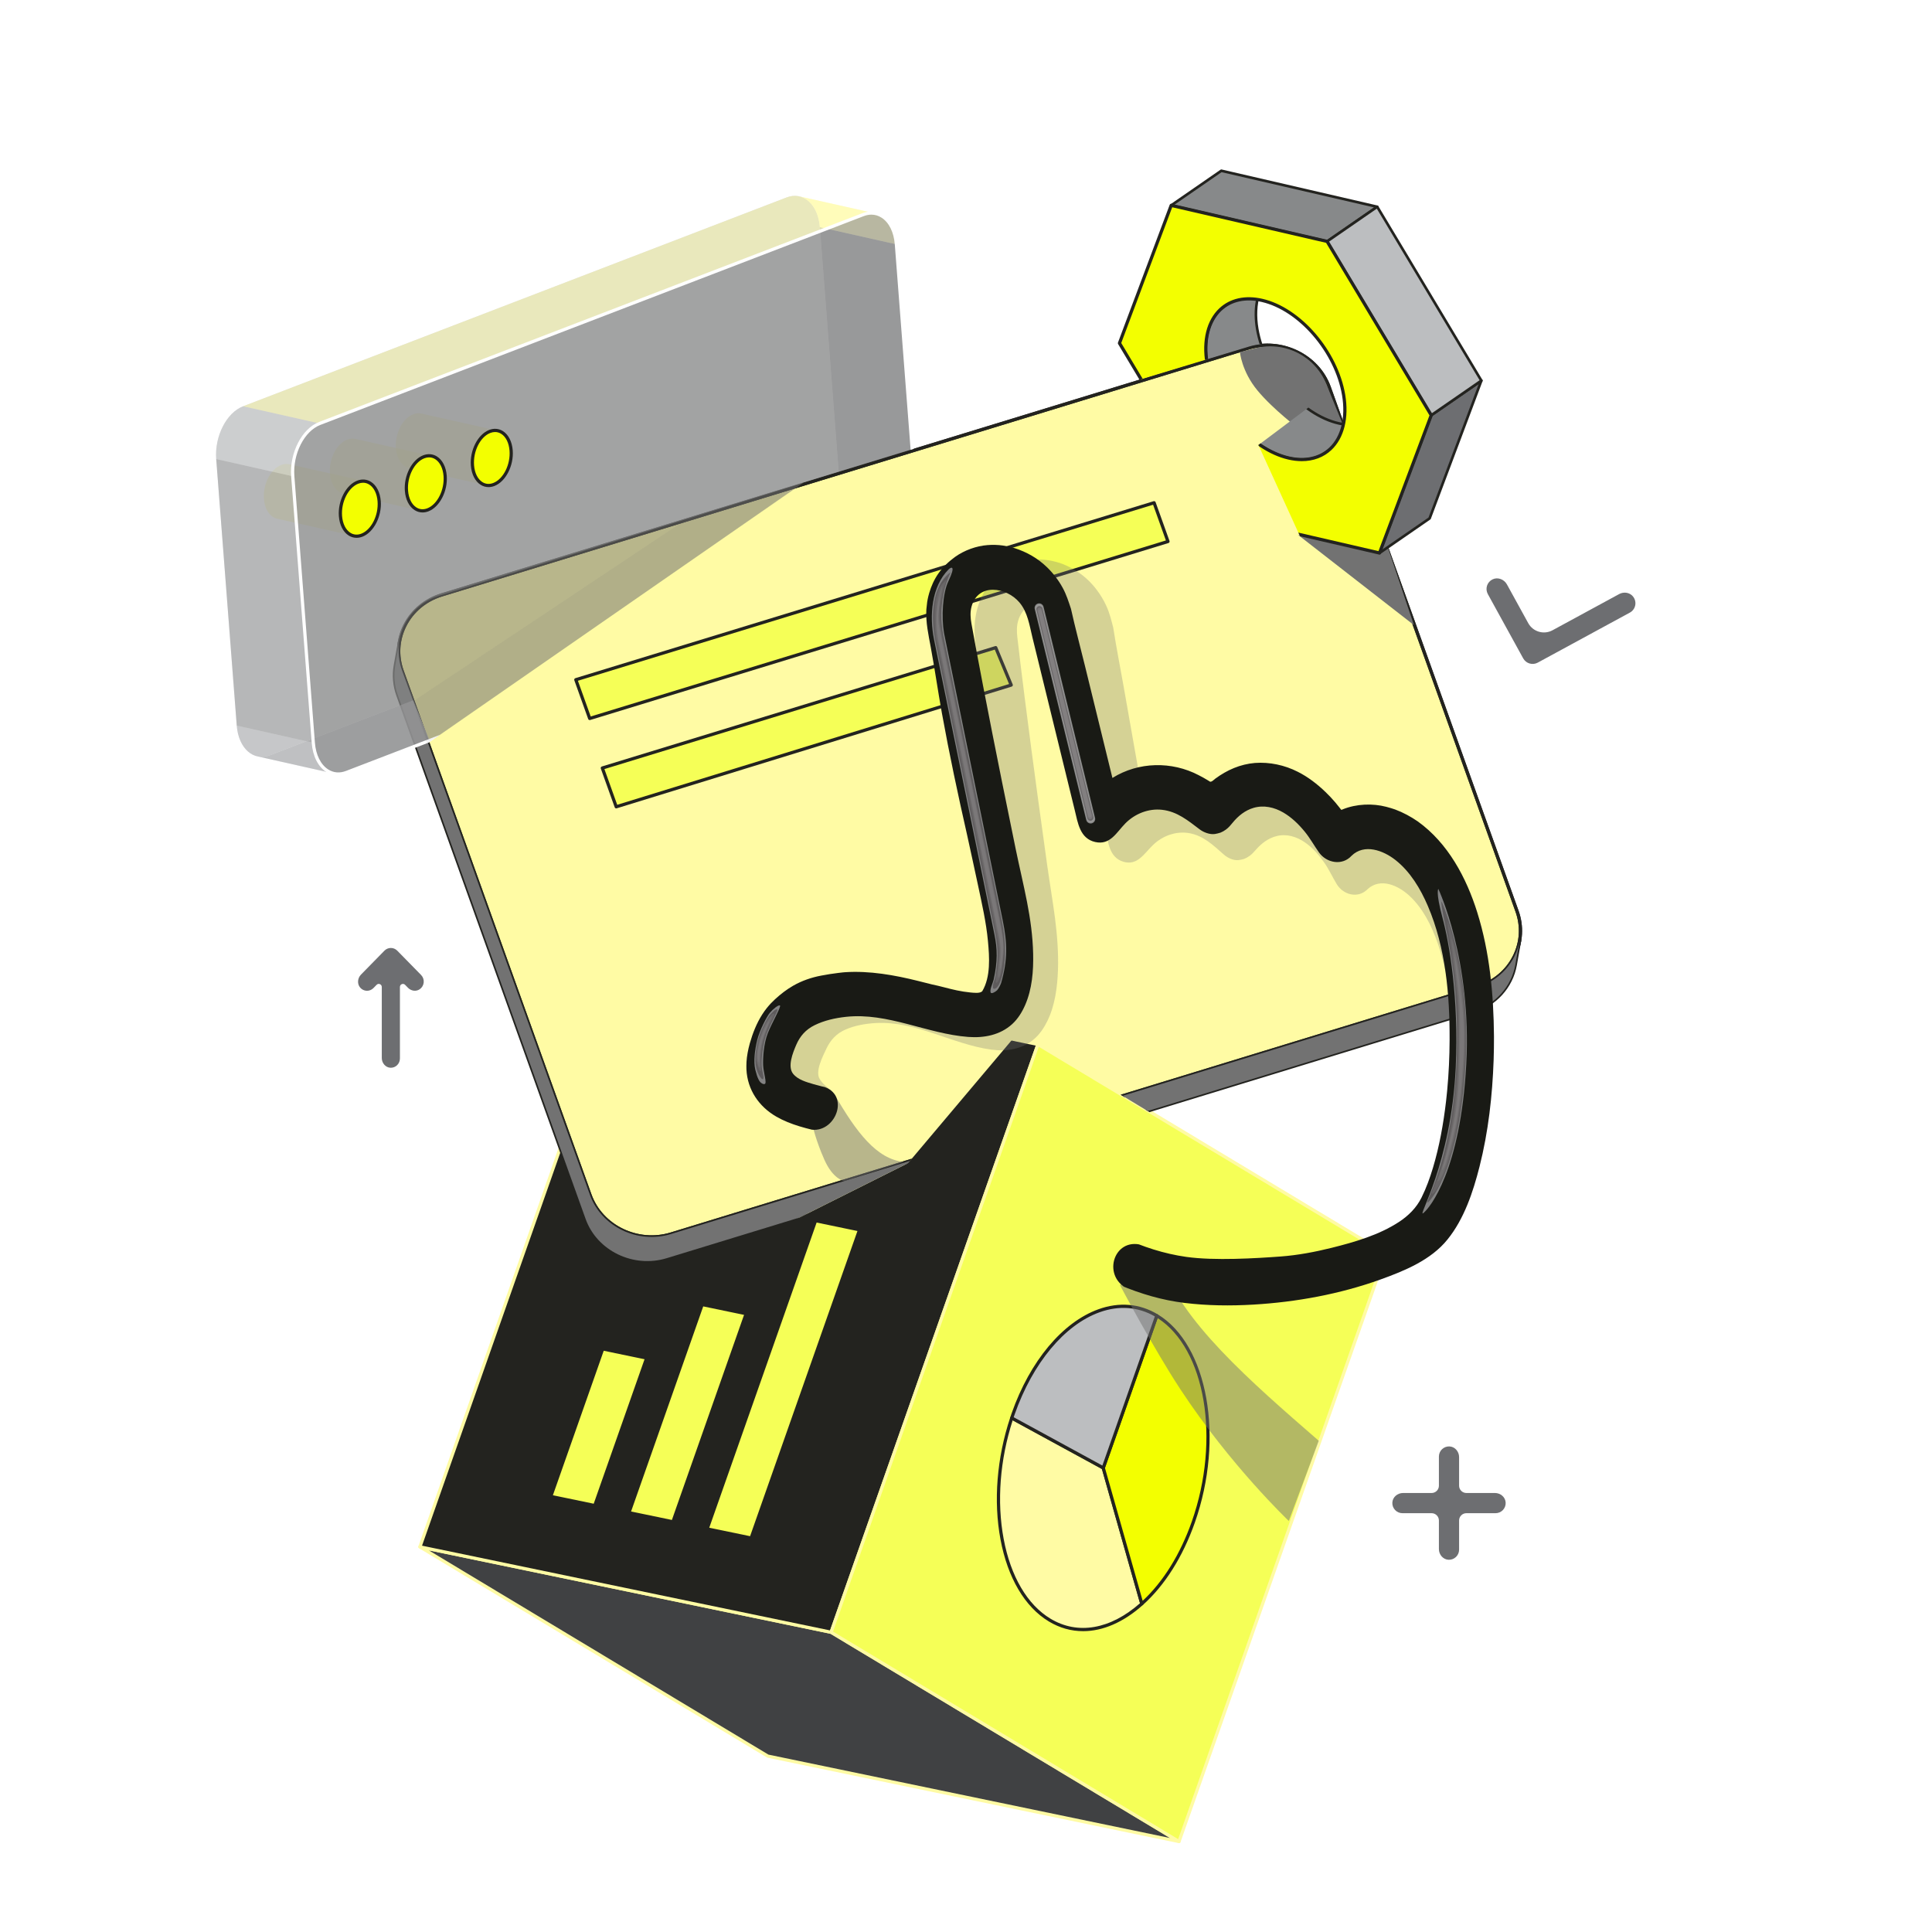
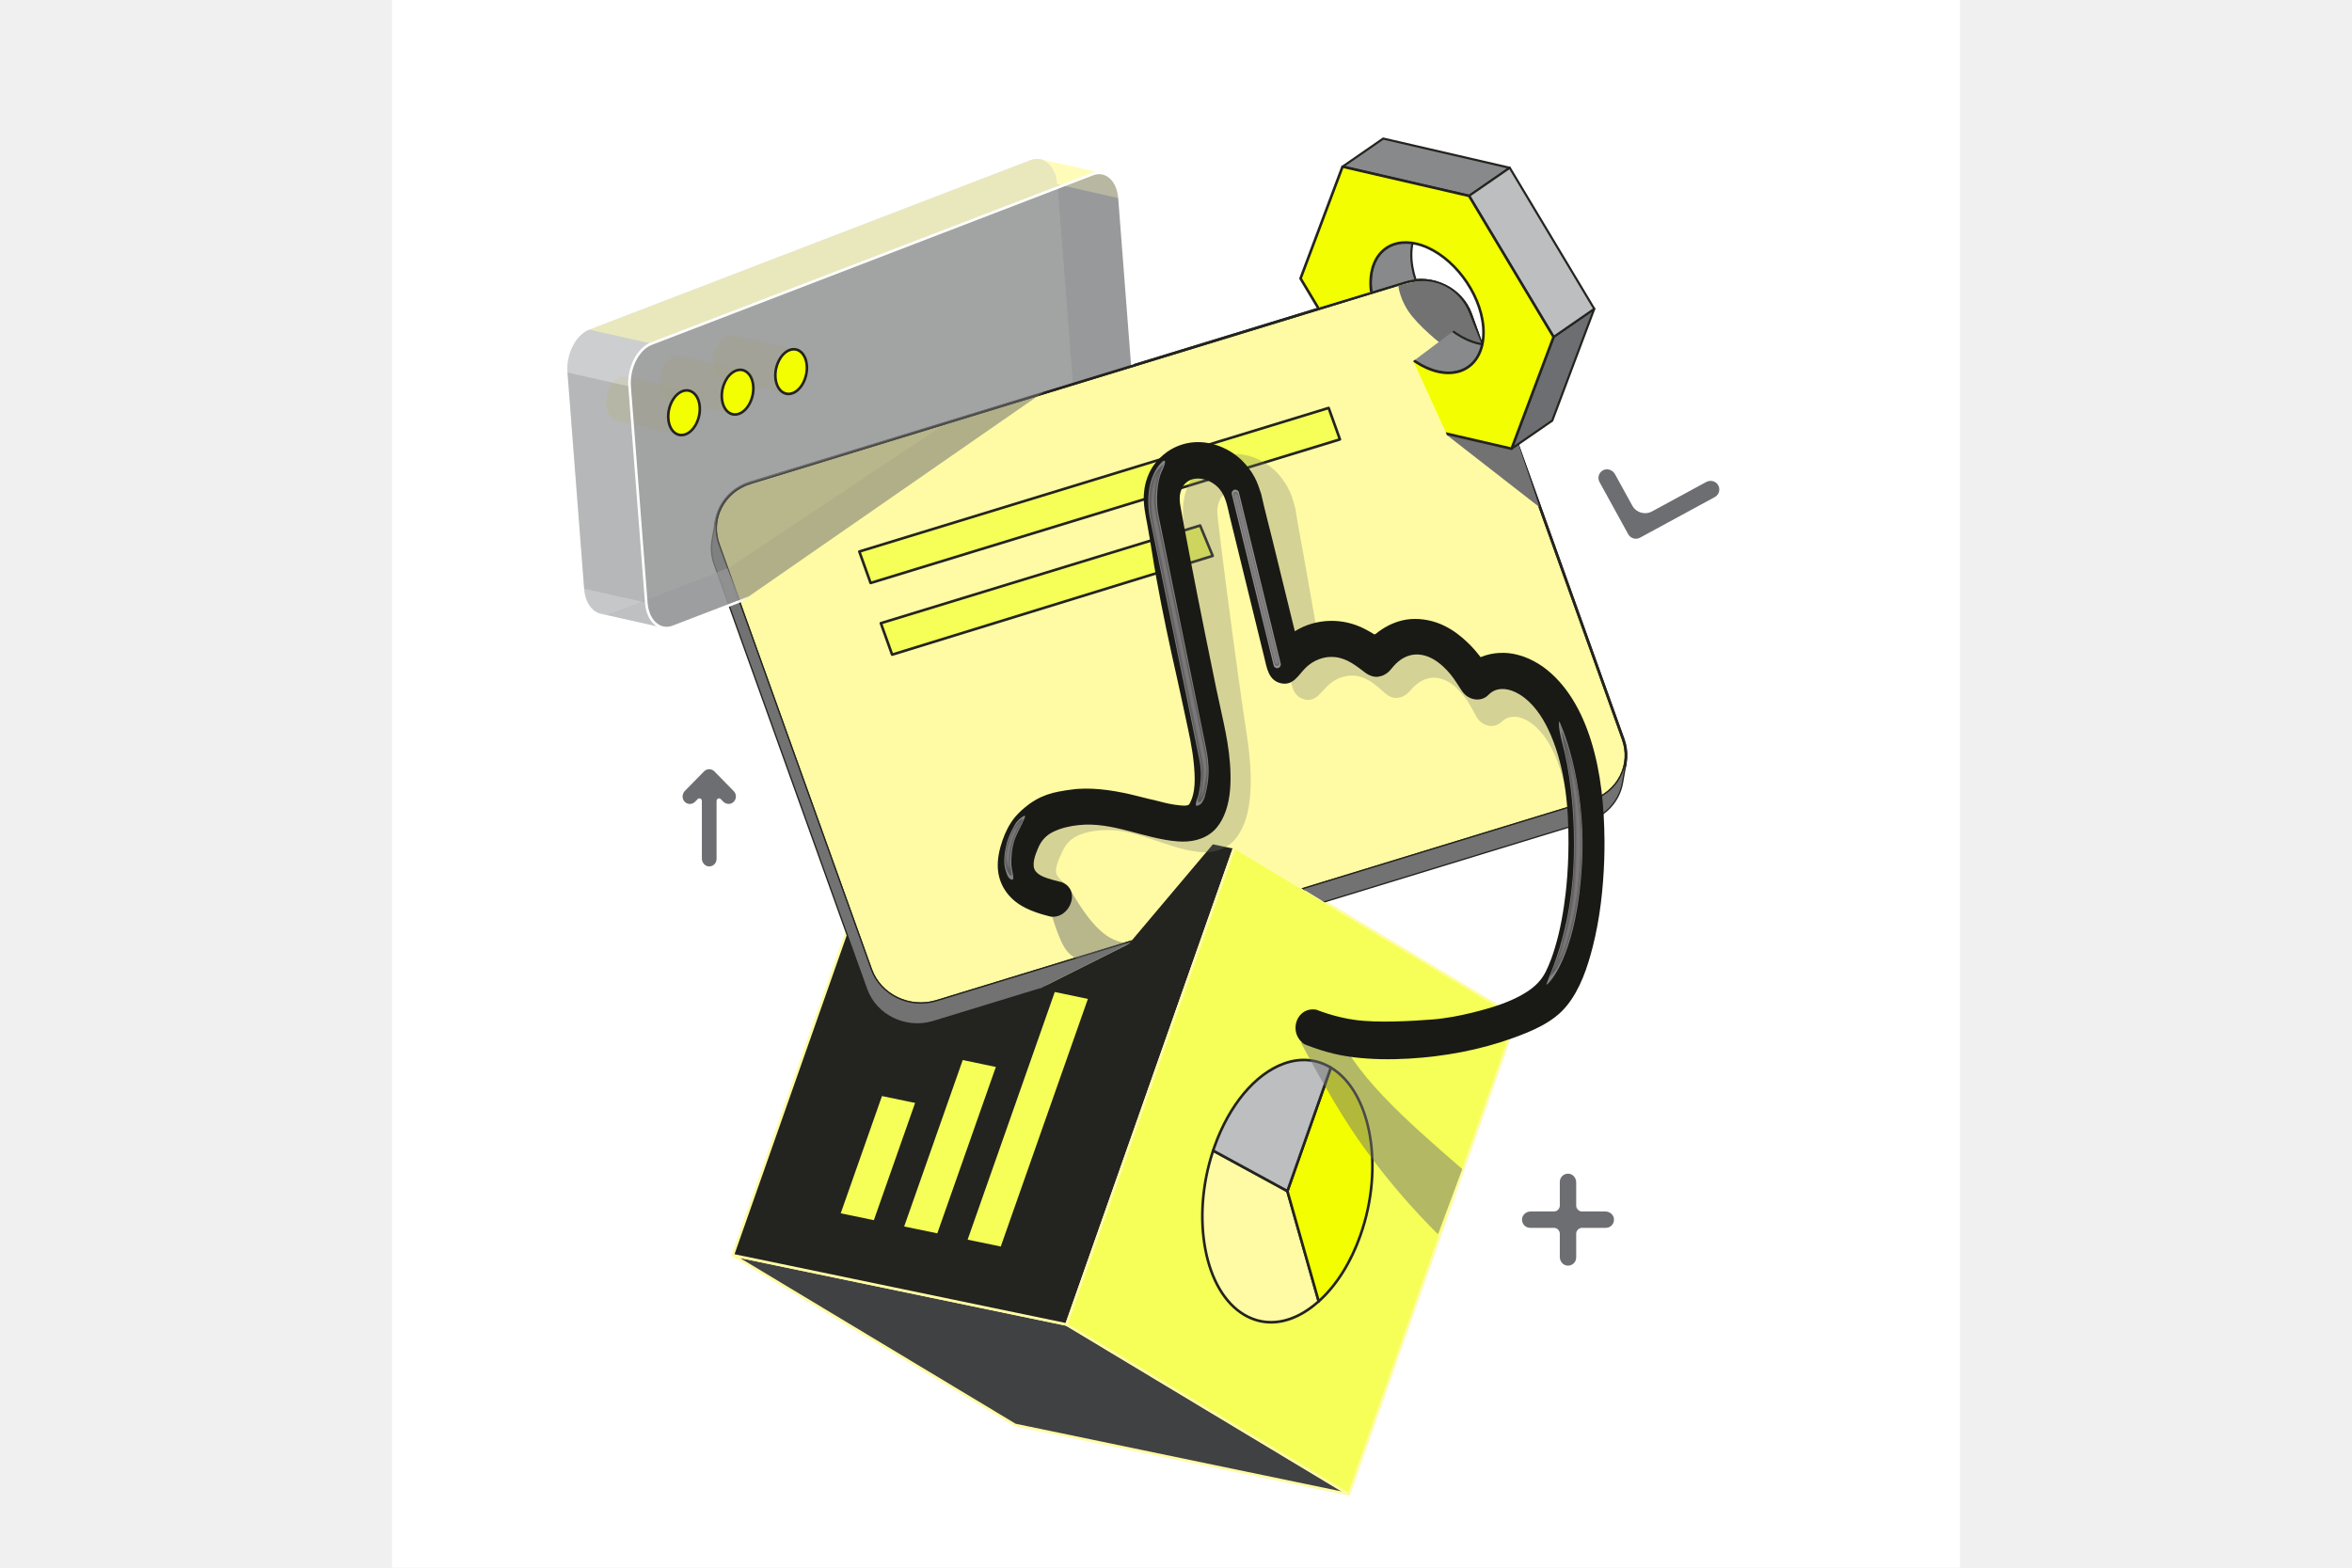
- <svg xmlns="http://www.w3.org/2000/svg" viewBox="0 0 1500 1500" width="1500" height="1500">
+ <svg xmlns="http://www.w3.org/2000/svg" viewBox="0 0 1500 1500" width="1200" height="800">
  <path fill="#FFF" d="M0 0h1500v1500H0z" />
  <g transform="translate(1149.0 446.0) rotate(15.43301 57.5 36.5) scale(1.012074 1.00673)">
    <svg width="113.628" height="72.512" viewBox="0 0 113.628 72.512">
      <path d="M47.367 72.511a8.203 8.203 0 0 1-5.779-2.502L2.319 29.479a8.226 8.226 0 0 1 .509-11.932c3.357-2.929 8.532-2.384 11.632.816l23.679 24.439c5.27 5.439 13.952 5.577 19.391.307L99.45 2.495c2.859-2.769 7.352-3.378 10.611-1.094 4.385 3.072 4.71 9.164 1.063 12.694L53.221 70.192a8.204 8.204 0 0 1-5.855 2.318z" fill="#6d6e71" />
    </svg>
  </g>
  <g transform="translate(160.0 126.0) rotate(0.0 525.5 652.5) scale(0.998945 0.9999295)">
    <svg width="1052.11" height="1305.092" viewBox="0 0 1052.11 1305.092">
      <clipPath id="a">
        <path d="M439.168 830.366 545.591 777.1l81.033-96.002 20.306 4.117 108.137 65.533 297.043-94.84-180.462-543.12-763.491 232.518L299.03 878.015z" fill="#727272" />
      </clipPath>
      <clipPath id="b">
        <path d="m553.859 221.333-89.515 27.319-291.591 202.162-92.238 37.348-63.904-24.805L0 185.813 457.498 10.012l80.287 23.532z" fill="#727272" />
      </clipPath>
      <clipPath id="c">
        <path d="m852.299 294.924-34.395-75.381 56.97-42.699c-8.752-26.919-37.424-41.896-64.517-33.7l-90.939 27.508-26.496-33.571 41.645-111.053L790.094 0l140.552 27.763 76.349 133.611-32.969 119.729-45.115 39.91z" fill="#727272" />
      </clipPath>
      <clipPath id="d">
        <path d="M476.681 716.937c24.915 4.386 13.686 36.319-5.79 34.214L395 740.893l30.7-114.484 154.433-29.499-37.77-227.38 10.006-76.281 109.318-22.558 60.732 170.05 111.991 13.394 129.202 45.603 49.092 88.505-16.123 253.33-109.211 58.294-130.247 18.055-38.568-42.145c-23.418-9.007-13.639-41.689 9.007-34.998l93.694-21.396-278.608-98.291-65.969-4.157z" fill="#727272" />
      </clipPath>
      <path d="m756.184 1303.842-319.587-66.306-270.403-162.474 319.587 66.306z" fill="#404143" />
      <path d="M756.185 1305.092c-.085 0-.17-.008-.255-.026l-319.587-66.306a1.24 1.24 0 0 1-.39-.153l-270.402-162.475a1.252 1.252 0 0 1-.521-1.527 1.258 1.258 0 0 1 1.418-.769l319.586 66.306c.138.029.27.08.39.153l270.403 162.475a1.25 1.25 0 0 1-.642 2.321zm-319.126-68.736 312.173 64.767-263.913-158.575-312.172-64.768 263.912 158.575z" fill="#FFFBA4" />
      <path d="m485.781 1141.368-319.587-66.306 160.748-456.453 319.586 66.306z" fill="#23231F" />
      <path d="M485.782 1142.618c-.084 0-.17-.008-.255-.026l-319.586-66.306a1.25 1.25 0 0 1-.925-1.639l160.747-456.453c.208-.59.819-.935 1.433-.809l319.586 66.306a1.247 1.247 0 0 1 .925 1.639L486.96 1141.783a1.25 1.25 0 0 1-1.178.835zm-317.933-68.489 317.115 65.793 159.909-454.073-317.115-65.793z" fill="#FFFBA4" />
      <path d="m342.441 928.439-34.201-7.096-40.346 114.566 34.201 7.096z" fill="#F5FF57" />
      <path d="M302.096 1044.255c-.084 0-.17-.008-.255-.026l-34.201-7.096a1.25 1.25 0 0 1-.925-1.639l40.346-114.566a1.25 1.25 0 0 1 1.433-.809l34.202 7.096a1.25 1.25 0 0 1 .925 1.639l-40.347 114.566a1.25 1.25 0 0 1-1.178.835zm-32.548-9.279 31.73 6.583 39.509-112.187-31.731-6.584-39.508 112.187z" fill="#23231F" />
      <path d="m419.775 893.993-34.202-7.096-56.916 161.619 34.201 7.096z" fill="#F5FF57" />
      <path d="M362.859 1056.862c-.084 0-.17-.008-.255-.026l-34.201-7.096a1.25 1.25 0 0 1-.925-1.639l56.917-161.619a1.25 1.25 0 0 1 1.433-.809l34.201 7.096a1.25 1.25 0 0 1 .925 1.639l-56.917 161.619a1.25 1.25 0 0 1-1.178.835zm-32.548-9.279 31.73 6.583 56.079-159.24-31.73-6.583z" fill="#23231F" />
      <path d="m507.909 828.878-34.201-7.095-84.288 239.34 34.202 7.096z" fill="#F5FF57" />
      <path d="M423.622 1069.469c-.084 0-.17-.008-.255-.026l-34.201-7.096a1.25 1.25 0 0 1-.925-1.639l84.288-239.34a1.25 1.25 0 0 1 1.433-.809l34.201 7.096a1.25 1.25 0 0 1 .925 1.639l-84.288 239.34a1.25 1.25 0 0 1-1.178.835zm-32.548-9.279 31.73 6.583 83.45-236.961-31.73-6.583z" fill="#23231F" />
      <path d="m916.931 847.389-160.747 456.453-270.403-162.474 160.747-456.453z" fill="#F5FF57" />
      <path d="M756.184 1305.092c-.225 0-.447-.061-.644-.179l-270.403-162.475a1.25 1.25 0 0 1-.535-1.486l160.747-456.453a1.248 1.248 0 0 1 1.822-.656l270.402 162.475c.509.306.732.927.535 1.486l-160.746 456.453a1.248 1.248 0 0 1-1.179.835zm-268.886-164.271 268.216 161.16 159.898-454.045-268.215-161.16z" fill="#FFFBA4" />
      <path d="m697.303 1013.729-71.119-38.737c-21.414 64.346-8.51 134.094 29.495 156.93 22.559 13.555 48.944 7.575 71.599-12.692l-29.976-105.501" fill="#FFFBA4" />
      <path d="M681.644 1140.517c-9.237 0-18.224-2.486-26.607-7.524-18.666-11.215-32.024-33.852-37.615-63.74-5.551-29.677-2.859-63.293 7.577-94.655a1.25 1.25 0 0 1 1.785-.704l71.118 38.737c.295.161.513.433.604.756l29.977 105.501a1.25 1.25 0 0 1-.369 1.273c-15.059 13.471-31.105 20.355-46.469 20.355zm-54.74-163.71c-9.918 30.56-12.416 63.166-7.025 91.986 5.458 29.176 18.4 51.215 36.445 62.057 21.146 12.706 46.456 8.312 69.539-12.034l-29.618-104.241-69.341-37.769z" fill="#23231F" />
      <path d="m738.918 895.562-41.614 118.167 29.976 105.501c16.168-14.468 30.445-36.232 40.027-63.439 22.983-65.262 10.273-136.999-28.388-160.229" fill="#F3FF00" />
      <path d="M727.28 1120.48a1.247 1.247 0 0 1-1.202-.908l-29.977-105.501a1.247 1.247 0 0 1 .023-.757l41.614-118.167a1.248 1.248 0 0 1 1.822-.656c39.082 23.482 52.058 96.027 28.924 161.715-9.36 26.582-23.321 48.698-40.371 63.956-.232.208-.53.318-.834.318zm-28.666-106.711 29.316 103.176c16.065-14.922 29.25-36.162 38.197-61.57 22.497-63.882 10.546-134.198-26.547-157.932l-40.967 116.325z" fill="#23231F" />
      <path d="M738.918 895.562c-38.661-23.23-88.633 10.843-111.616 76.105-.39 1.107-.741 2.208-1.117 3.324l71.119 38.737 41.614-118.167" fill="#bcbec0" />
      <path d="M697.303 1014.979c-.206 0-.412-.051-.598-.152l-71.118-38.737a1.25 1.25 0 0 1-.587-1.496l.372-1.121c.245-.741.489-1.479.75-2.22 14.246-40.453 39.468-70.622 67.467-80.702 16.124-5.806 32.021-4.442 45.972 3.94.509.306.732.927.535 1.486l-41.614 118.167a1.248 1.248 0 0 1-1.178.835zM627.7 974.395l68.911 37.535 40.785-115.811c-13.075-7.521-27.905-8.634-42.961-3.215-27.3 9.829-51.956 39.429-65.956 79.18-.255.726-.494 1.448-.733 2.175l-.046.137z" fill="#23231F" />
      <g clip-path="url(#a)">
        <path d="m1020.875 604.465-3.338 18.745c-2.924 16.42-15.039 30.662-32.896 36.122l3.338-18.745c17.857-5.46 29.972-19.702 32.896-36.122z" fill="#FFFBA4" />
        <path d="M984.64 660.581a1.249 1.249 0 0 1-1.23-1.469l3.339-18.745c.082-.462.416-.839.865-.976 16.808-5.139 29.079-18.601 32.028-35.133l.002-.012a1.25 1.25 0 0 1 2.461.439l-3.338 18.745c-3.11 17.467-16.047 31.682-33.762 37.098-.12.037-.243.055-.365.055zm4.437-19.029-2.839 15.938c15.8-5.56 27.239-18.613 30.068-34.5l.718-4.031c-5.84 10.505-15.722 18.658-27.947 22.593z" fill="#23231F" />
        <path d="M152.398 395.019c-2.768-7.716-3.329-15.599-2.005-23.037l-3.338 18.745c-1.324 7.438-.764 15.321 2.005 23.037l145.923 406.692 3.338-18.745z" fill="#FFFBA4" />
        <path d="M294.982 821.706a1.25 1.25 0 0 1-1.176-.828L147.883 414.186c-2.744-7.649-3.456-15.837-2.059-23.679l3.338-18.745a1.242 1.242 0 0 1 1.449-1.011 1.25 1.25 0 0 1 1.012 1.45l-.003.018c-1.315 7.409-.64 15.148 1.954 22.378l145.923 406.692c.073.206.092.427.054.642l-3.338 18.745a1.249 1.249 0 0 1-1.231 1.03zM149.021 386.818l-.735 4.128c-1.32 7.413-.646 15.157 1.951 22.396l144.338 402.276 2.457-13.797-145.811-406.379a46.975 46.975 0 0 1-2.2-8.623z" fill="#23231F" />
        <path d="m987.978 640.586-3.338 18.745-626.613 191.575 3.338-18.745z" fill="#FFFBA4" />
        <path d="M358.027 852.156a1.249 1.249 0 0 1-1.23-1.469l3.338-18.745c.082-.462.416-.839.865-.976l626.614-191.575a1.248 1.248 0 0 1 1.595 1.415l-3.339 18.745a1.248 1.248 0 0 1-.865.976L358.392 852.102c-.12.037-.243.055-.365.055zm4.435-19.023-2.846 15.98L983.544 658.36l2.847-15.98z" fill="#23231F" />
        <path d="m361.365 832.161-3.338 18.745c-25.927 7.927-54.162-5.693-63.045-30.45l3.338-18.745c8.883 24.757 37.117 38.377 63.045 30.45z" fill="#FFFBA4" />
        <path d="M342.97 854.403c-21.517 0-41.824-13.069-49.164-33.524a1.263 1.263 0 0 1-.054-.642l3.338-18.745a1.249 1.249 0 0 1 2.407-.203c8.644 24.09 36.234 37.404 61.502 29.677a1.248 1.248 0 0 1 1.595 1.415l-3.338 18.745a1.248 1.248 0 0 1-.865.976 52.702 52.702 0 0 1-15.422 2.302zm-46.698-34.058c8.685 23.66 35.704 36.8 60.659 29.583l2.853-16.017c-24.532 6.48-50.684-5.581-60.985-27.75l-2.526 14.184z" fill="#23231F" />
        <path d="M809.9 144.275c25.949-7.933 54.162 5.694 63.045 30.451l145.923 406.692c8.883 24.757-4.941 51.235-30.889 59.169L361.366 832.162c-25.927 7.927-54.162-5.693-63.045-30.45L152.398 395.02c-8.883-24.757 4.962-51.242 30.889-59.169L809.9 144.276z" fill="#FFFBA4" />
        <path d="M346.308 835.658c-21.517 0-41.824-13.069-49.164-33.524L151.221 395.442c-4.316-12.031-3.567-24.892 2.109-36.213 5.93-11.825 16.438-20.553 29.591-24.574L809.534 143.08c26.524-8.108 55.499 5.897 64.587 31.224l145.923 406.692c4.318 12.036 3.57 24.898-2.105 36.218-5.928 11.82-16.438 20.545-29.595 24.568L361.73 833.357a52.702 52.702 0 0 1-15.422 2.302zm463.957-690.187L183.652 337.045c-12.491 3.819-22.466 12.096-28.086 23.304-5.368 10.705-6.075 22.868-1.991 34.248l145.923 406.692c8.644 24.09 36.234 37.404 61.502 29.677l626.614-191.575c12.496-3.821 22.473-12.095 28.09-23.298 5.367-10.703 6.073-22.867 1.987-34.253L871.768 175.148c-8.643-24.088-36.231-37.4-61.503-29.678z" fill="#23231F" />
        <path d="M346.308 835.658c-21.517 0-41.824-13.069-49.164-33.524L151.221 395.442c-4.316-12.031-3.567-24.892 2.109-36.213 5.93-11.825 16.438-20.553 29.591-24.574L809.534 143.08c26.524-8.108 55.499 5.897 64.587 31.224l145.923 406.692c4.318 12.036 3.57 24.898-2.105 36.218-5.928 11.82-16.438 20.545-29.595 24.568L361.73 833.357a52.702 52.702 0 0 1-15.422 2.302zm463.957-690.187L183.652 337.045c-12.491 3.819-22.466 12.096-28.086 23.304-5.368 10.705-6.075 22.868-1.991 34.248l145.923 406.692c8.644 24.09 36.234 37.404 61.502 29.677l626.614-191.575c12.496-3.821 22.473-12.095 28.09-23.298 5.367-10.703 6.073-22.867 1.987-34.253L871.768 175.148c-8.643-24.088-36.231-37.4-61.503-29.678z" fill="#23231F" />
        <path d="m736.814 264.345-449.447 137.41 10.797 30.091 449.447-137.41z" fill="#F5FF57" />
        <path d="M298.164 433.097c-.515 0-.994-.32-1.177-.828l-10.797-30.091a1.248 1.248 0 0 1 .812-1.617l449.446-137.41a1.25 1.25 0 0 1 1.542.773l10.797 30.091a1.248 1.248 0 0 1-.812 1.617l-449.446 137.41a1.248 1.248 0 0 1-.365.055zm-9.178-30.53 9.952 27.735 447.053-136.678-9.952-27.735z" fill="#23231F" />
        <path d="m613.722 376.848-305.751 93.478 10.797 30.092 307.008-94.517z" fill="#F5FF57" />
        <path d="M318.768 501.668c-.515 0-.994-.32-1.177-.828l-10.797-30.091a1.248 1.248 0 0 1 .812-1.617l305.751-93.478a1.252 1.252 0 0 1 1.52.716l12.054 29.052a1.25 1.25 0 0 1-.786 1.674l-307.008 94.517a1.241 1.241 0 0 1-.368.056zm-9.178-30.53 9.951 27.733 304.553-93.761-11.092-26.734z" fill="#23231F" />
        <path d="M987.979 640.586 361.366 832.161c-25.927 7.927-54.162-5.693-63.045-30.45L152.398 395.019c-2.768-7.716-3.329-15.599-2.005-23.037l-3.338 18.745c-1.324 7.438-.764 15.321 2.005 23.037l145.923 406.692c8.883 24.756 37.117 38.377 63.044 30.45l626.614-191.575c17.857-5.46 29.972-19.702 32.896-36.122l3.338-18.745c-2.924 16.42-15.039 30.662-32.896 36.122z" fill="#727272" />
      </g>
      <g clip-path="url(#b)">
        <g fill="#FFFBA4">
          <path d="M167.296 195.08c-1.974-.443-4.116-.289-6.318.556-8.315 3.192-14.329 14.985-13.453 26.352.645 8.364 4.826 14.162 10.294 15.388l59.505 13.343c-5.469-1.226-9.649-7.024-10.294-15.388-.877-11.367 5.137-23.16 13.452-26.352 2.203-.846 4.345-1 6.319-.557l-59.505-13.343z" opacity=".5" />
          <path d="M116.006 214.769c-1.975-.443-4.117-.289-6.32.556-8.297 3.186-14.329 14.985-13.452 26.352.645 8.366 4.836 14.16 10.304 15.386l59.504 13.344c-5.467-1.226-9.658-7.021-10.304-15.386-.877-11.367 5.154-23.167 13.453-26.352 2.203-.846 4.344-1 6.319-.557z" opacity=".5" />
          <path d="M64.724 234.457c-1.978-.443-4.122-.289-6.327.557-8.298 3.185-14.329 14.985-13.453 26.352.645 8.366 4.836 14.16 10.304 15.386l59.504 13.343c-5.467-1.226-9.658-7.02-10.304-15.386-.877-11.367 5.155-23.167 13.453-26.352 2.205-.846 4.349-1 6.327-.556z" opacity=".5" />
        </g>
        <path d="M451.179 27.304c12.896-4.95 24.477 5.355 25.841 23.045l14.668 190.181-310.886 96.064c-24.485 7.566-37.517 34.213-28.457 58.185l8.653 22.894-111.325 42.734c-12.913 4.957-24.479-5.379-25.841-23.046L7.873 230.438c-1.364-17.69 7.989-36.031 20.902-40.988z" fill="#a7a9ac" opacity=".5" />
        <path d="M160.998 417.673 49.673 460.407c-3.425 1.315-6.756 1.554-9.826.865l59.504 13.344c3.071.688 6.401.449 9.826-.865l64.573-24.787-12.752-31.29z" fill="#bcbec0" opacity=".81" />
        <path d="m99.352 474.615-59.505-13.344c-8.505-1.907-15.014-10.93-16.015-23.911l59.505 13.344c1.001 12.98 7.511 22.003 16.015 23.911z" fill="#a7a9ac" opacity=".3" />
        <path d="m83.337 450.705-59.505-13.344L7.873 230.438l59.504 13.344z" fill="#727272" opacity=".3" />
        <path d="M67.377 243.782 7.872 230.438c-1.364-17.69 7.989-36.031 20.902-40.988l59.505 13.344c-12.913 4.957-22.267 23.298-20.902 40.988z" fill="#bcbec0" opacity=".3" />
        <path d="m536.525 63.693 15.959 206.923-59.504-13.344-15.96-206.923z" fill="#808285" opacity=".5" />
        <path d="M520.509 39.783c8.499 1.906 15.013 10.915 16.016 23.909L477.02 50.348c-1.002-12.994-7.517-22.003-16.016-23.909l59.505 13.344z" fill="#FFFBA4" opacity=".5" />
        <path d="M461.005 26.44c-3.072-.689-6.402-.449-9.826.864L28.775 189.45l59.504 13.343L510.684 40.648c3.423-1.315 6.754-1.553 9.826-.864L461.006 26.44z" fill="#FFFBA4" opacity=".5" />
        <path d="M552.484 270.616c1.363 17.666-8.007 36.038-20.902 40.989l-59.505-13.344c12.896-4.95 22.265-23.322 20.902-40.989z" fill="#a7a9ac" opacity=".5" />
        <path d="M510.684 40.648c12.896-4.95 24.477 5.355 25.841 23.045l15.959 206.923c1.363 17.666-8.007 36.038-20.902 40.989L109.178 473.75c-12.913 4.957-24.479-5.379-25.841-23.046L67.378 243.781c-1.364-17.69 7.989-36.031 20.902-40.988z" fill="#727272" opacity=".5" />
        <path d="M220.482 208.98c8.297-3.185 15.732 3.445 16.609 14.812.879 11.391-5.136 23.184-13.433 26.369s-15.75-3.439-16.629-14.829c-.877-11.367 5.137-23.16 13.453-26.352z" fill="#F3FF00" />
        <path d="M219.531 252.206c-2.159 0-4.247-.598-6.121-1.782-4.322-2.732-7.103-8.198-7.626-14.995-.915-11.859 5.479-24.247 14.25-27.615 3.708-1.423 7.502-1.102 10.68.907 4.321 2.731 7.101 8.19 7.624 14.976.915 11.873-5.469 24.269-14.231 27.632-1.527.586-3.068.877-4.575.877zm5.077-42.775c-1.198 0-2.432.238-3.678.717-7.813 2.999-13.49 14.254-12.654 25.089.463 6.002 2.821 10.768 6.47 13.074 2.533 1.601 5.46 1.839 8.464.684 7.804-2.995 13.472-14.257 12.636-25.105-.463-5.991-2.819-10.75-6.468-13.055-1.478-.934-3.089-1.403-4.77-1.403zm-4.126-.45h.01z" fill="#23231F" />
        <path d="M169.191 228.669c8.298-3.185 15.733 3.445 16.61 14.812.879 11.391-5.136 23.184-13.433 26.369-8.298 3.185-15.75-3.439-16.629-14.829-.877-11.367 5.155-23.167 13.453-26.352z" fill="#F3FF00" />
        <path d="M168.249 271.892c-2.159 0-4.249-.599-6.125-1.784-4.326-2.734-7.107-8.198-7.632-14.991-.915-11.859 5.479-24.248 14.251-27.615 3.712-1.424 7.503-1.101 10.68.907 4.322 2.731 7.101 8.19 7.624 14.976.915 11.873-5.469 24.269-14.231 27.632-1.524.585-3.063.875-4.566.875zm5.068-42.773c-1.197 0-2.432.238-3.678.717-7.814 2.999-13.491 14.254-12.655 25.089.463 5.998 2.823 10.762 6.476 13.07 2.535 1.603 5.46 1.84 8.459.688 7.804-2.995 13.472-14.258 12.636-25.106-.463-5.991-2.819-10.749-6.467-13.055-1.478-.934-3.089-1.403-4.771-1.403z" fill="#23231F" />
        <path d="M117.902 248.357c8.297-3.185 15.75 3.439 16.626 14.806.879 11.391-5.153 23.191-13.45 26.376-8.298 3.185-15.75-3.439-16.629-14.829-.877-11.367 5.155-23.167 13.453-26.352z" fill="#F3FF00" />
        <path d="M116.959 291.581c-2.16 0-4.249-.599-6.125-1.785-4.326-2.734-7.108-8.198-7.632-14.991-.914-11.86 5.479-24.248 14.251-27.615 3.715-1.426 7.513-1.102 10.695.91 4.323 2.733 7.103 8.188 7.625 14.966.916 11.873-5.476 24.271-14.248 27.639-1.524.585-3.063.875-4.566.875zm5.072-42.774c-1.199 0-2.434.239-3.682.718-7.813 2.999-13.49 14.254-12.655 25.089.463 5.998 2.823 10.761 6.476 13.07 2.533 1.602 5.462 1.84 8.459.688 7.813-2.999 13.489-14.264 12.652-25.112-.461-5.983-2.819-10.738-6.469-13.045-1.481-.936-3.097-1.407-4.781-1.407zm-4.13-.449h.01z" fill="#23231F" />
        <path d="M102.784 476.229c-3.228 0-6.349-.894-9.148-2.664-6.54-4.133-10.748-12.431-11.545-22.765L66.132 243.877c-1.401-18.167 8.334-37.12 21.7-42.251L510.236 39.481l.448 1.167-.448-1.167c5.56-2.134 11.237-1.653 15.993 1.353 6.538 4.132 10.745 12.429 11.542 22.763L553.73 270.52c1.402 18.167-8.333 37.121-21.7 42.252L109.626 474.917c-2.284.877-4.59 1.312-6.843 1.312zM517.103 40.652c-1.946 0-3.948.386-5.971 1.163L88.728 203.96c-12.407 4.763-21.427 22.583-20.104 39.725l15.959 206.923c.736 9.54 4.522 17.137 10.389 20.844 4.13 2.61 8.888 3.001 13.759 1.131l422.403-162.146c12.408-4.763 21.427-22.583 20.104-39.726L535.279 63.788c-.735-9.539-4.521-17.135-10.386-20.842-2.416-1.527-5.048-2.295-7.79-2.295z" fill="#fff" />
      </g>
      <path d="m464.949 248.646-91.943 28.75L160.84 418.547l10.782 32.644z" fill="#727272" opacity=".1" />
      <path d="m938.75 359.333-20.146-60.038-6.612 4.074-63.242-14.036zM803.534 147.376s1.293 14.869 13.576 29.737c12.283 14.869 32.97 30.384 32.97 30.384l35.555 1.293-15.001-36.706c-8.829-21.602-32.188-33.436-54.828-27.776l-12.271 3.068z" fill="#727272" />
      <g clip-path="url(#c)">
        <path d="M880.289 202.711c-29.301-6.765-57.663-39.636-63.347-73.416-3.455-20.532 2.253-36.674 13.835-44.667l-38.945 26.878c-11.581 7.993-17.289 24.135-13.835 44.667 5.684 33.781 34.047 66.651 63.347 73.416 11.507 2.656 21.45.892 28.939-4.276l38.945-26.877c-7.489 5.168-17.432 6.932-28.939 4.276z" fill="#87898A" />
        <path d="M851.654 231.841c-3.373 0-6.897-.417-10.539-1.258-29.62-6.838-58.386-40.142-64.124-74.24-3.382-20.104 1.949-37.179 14.262-45.677l38.921-26.86.024-.018a1.02 1.02 0 0 1 1.16 1.68c-11.644 8.035-16.656 24.356-13.409 43.657 5.613 33.357 33.683 65.922 62.57 72.591 10.854 2.505 20.572 1.085 28.109-4.108l.02-.014a1.02 1.02 0 0 1 1.16 1.68c-.464.32-.009.005-.013.009l-38.932 26.869c-5.47 3.775-11.991 5.688-19.21 5.688zM822.25 91.755l-29.837 20.592c-11.643 8.036-16.655 24.356-13.408 43.657 5.613 33.357 33.682 65.921 62.569 72.59 10.862 2.507 20.59 1.083 28.13-4.122l29.803-20.568c-5.882 1.471-12.449 1.418-19.446-.198-29.62-6.838-58.387-40.143-64.125-74.242-2.53-15.038-.183-28.383 6.314-37.709z" fill="#23231F" />
        <path d="m952.224 196.396 38.945-26.878-40.232 106.974-38.945 26.877z" fill="#6d6e71" />
        <path d="M911.992 304.39a1.02 1.02 0 0 1-.955-1.38l40.232-106.973c.073-.195.204-.363.375-.481l38.945-26.878a1.02 1.02 0 0 1 1.535 1.2l-40.232 106.973a1.018 1.018 0 0 1-.375.481l-38.945 26.878a1.019 1.019 0 0 1-.58.181zm41.075-107.335-38.972 103.623 35.999-24.845 38.972-103.623z" fill="#23231F" />
        <path d="m750.108 33.453 38.945-26.877L910.226 34.55l-38.945 26.878z" fill="#87898A" />
        <path d="M871.281 62.449c-.077 0-.153-.009-.229-.026L749.88 34.448a1.02 1.02 0 0 1-.35-1.835l38.944-26.878c.237-.163.531-.218.81-.154l121.173 27.975a1.02 1.02 0 0 1 .35 1.835l-38.945 26.877a1.02 1.02 0 0 1-.58.181zm-118.688-29.47 118.479 27.353 36.67-25.307L789.263 7.672 752.594 32.98z" fill="#23231F" />
        <path d="m871.281 61.428 38.945-26.878 80.943 134.968-38.945 26.878z" fill="#bcbec0" />
        <path d="M952.224 197.417a1.019 1.019 0 0 1-.876-.496L870.406 61.953a1.02 1.02 0 0 1 .295-1.365l38.945-26.877a1.019 1.019 0 0 1 1.456.316l80.942 134.968a1.02 1.02 0 0 1-.295 1.365l-38.945 26.878a1.02 1.02 0 0 1-.58.181zM872.649 61.724l79.891 133.213 37.262-25.716-79.891-133.213-37.262 25.715z" fill="#23231F" />
        <path d="m871.281 61.428 80.944 134.968-40.232 106.973-121.172-27.975-80.923-134.944L750.11 33.453l121.172 27.975zm-29.937 168.16c29.3 6.764 48.463-15.134 42.779-48.915-5.688-33.8-34.067-66.675-63.367-73.44-29.3-6.764-48.446 15.139-42.758 48.939 5.684 33.78 34.047 66.651 63.347 73.416" fill="#F3FF00" />
        <path d="M911.993 304.619c-.094 0-.188-.01-.282-.032l-121.172-27.975a1.25 1.25 0 0 1-.791-.575l-80.924-134.944a1.252 1.252 0 0 1-.098-1.083l40.213-106.997a1.247 1.247 0 0 1 1.451-.778L871.562 60.21c.331.076.616.284.791.575l80.943 134.968c.196.327.232.726.098 1.083l-40.232 106.973a1.25 1.25 0 0 1-1.169.81zm-120.374-30.324 119.588 27.61 39.635-105.384-80.359-133.995-119.588-27.609-39.615 105.407 80.34 133.971zm59.968-42.239c-3.376 0-6.897-.413-10.523-1.25-29.702-6.857-58.546-40.245-64.298-74.426-3.034-18.032.868-33.688 10.708-42.952 8.339-7.853 20.262-10.485 33.564-7.413 29.712 6.86 58.565 40.258 64.318 74.45 3.031 18.015-.873 33.659-10.711 42.922-6.071 5.717-14.041 8.669-23.059 8.669zm-9.961-3.686c12.47 2.877 23.588.462 31.306-6.803 9.22-8.68 12.85-23.51 9.96-40.687-5.601-33.285-33.601-65.776-62.416-72.43-12.464-2.877-23.576-.464-31.289 6.797-9.22 8.682-12.849 23.522-9.956 40.716 5.6 33.274 33.59 65.755 62.396 72.406z" fill="#23231F" />
      </g>
      <path d="M710.293 871.821s25.924 48.882 46.83 80.709c39 59.373 84.402 102.447 84.402 102.447l23.284-62.283c-53.666-46.548-107.35-93.096-122.82-139.7zM471.37 748.024s2.548 11.511 9.214 26.511c6.667 15 15.195 16.489 15.195 16.489l46.556-14.872c-21.101-2.095-36.779-22.771-53.992-52.537z" fill="#727272" opacity=".5" />
      <path d="M993.675 613.384c-6.625-27.401-18.75-54.875-40.2-72.9-4.875-3.95-10.475-7.575-16.326-10.225-1.299-.575-4.399-1.776-6.475-2.45-10.075-3.325-21.975-3.55-32.375.15.05-.025-1.075.55-1.275.25l-1.5-2.25c-.825-1.25-1.7-2.475-2.575-3.7-2.1-2.9-4.35-5.675-6.7-8.35-5.825-6.55-12.425-12.5-19.85-16.925-9.45-5.725-20.5-8.825-31.375-8.575-10.95.35-20.95 4.225-30.275 10.625-.8.551-1.65 1.45-2.524 1.825-1.3.575-1.276.225-2.576-.724a108.029 108.029 0 0 0-6.949-4.6c-19.35-12-44.05-12.975-64.175-1.4-5.2-29.4-10.4-58.824-15.6-88.225-2.625-14.875-5.575-29.7-7.875-44.625-1.475-5.65-2.775-11.175-5.225-16.525-2.75-6.1-6.475-11.8-10.85-16.75-6.45-7.3-14.4-12.625-23.3-16.125-2.65-1.05-6.15-1.95-8.375-2.425a49.14 49.14 0 0 0-11.475-1c-8.275.2-17.4 3-24.775 7.925-4.575 3.075-9.375 7.325-13 12.15-3.3 4.375-5.825 9.45-7.6 14.675-.3.825-.55 1.65-.775 2.475-.225.775-.45 1.55-.65 2.35-.075.275-.45 2.075-.475 2.15-.375 1.875-.7 4.025-.925 5.651-1.1 9.974.475 19.75 1.65 29.625 2.075 17.15 3.425 34.375 5.45 51.525 3.725 31.975 8.4 63.824 13.475 95.6 2.075 12.95 3.85 25.95 5.85 38.925 2.15 14.6 4.5 29.125 5.025 43.95.425 12.4.575 27.5-6.175 38.3-.075.125-.15.225-.225.35-1.85 1.8-6.525.825-8.925.475-3.325-.525-6.625-1.3-9.875-2.175-6.125-1.7-12.075-4-18.175-5.625a805.31 805.31 0 0 0-10.2-3.3c-17.075-5.475-35.675-10.049-54.075-9.775-.3 0-1.4.05-1.525.05-1.075.05-2.125.125-3.175.2-4.3.275-8.625.8-12.9 1.375-7.4 1.025-14.65 3.175-21.325 6.7-5.05 2.625-9.75 6.05-14.1 9.775-1.125.975-2.2 1.95-3.25 3-.65.65-1.275 1.3-1.875 1.95-.25.25-1.2 1.35-1.275 1.425-5.3 6.225-9.075 13.275-12.1 20.95-.725 1.875-1.65 4.4-2.1 5.825-1.5 4.625-2.725 9.575-3.25 14.25-.2 1.825-.375 4.55-.375 5.775-.125 15.875 7.675 29.325 20.15 37.825 5.175 3.525 4.325 3.65 10.125 5.85 3.05 1.175 17.775-21.8 11.475-27.8-4-3.774-5.625-4-8.9-8.875-3.95-5.85 2.275-17.825 5.125-23.825 3.2-6.775 7.825-11.65 14.5-14.625 7.475-3.325 15.725-4.75 23.8-5.2 31.275-1.75 59.4 16.5 89.775 20.625 11.8 1.6 23.85-.125 33.325-8.175 4.4-3.75 7.8-8.875 10.35-14.1 5.9-12.125 7.725-26.125 8.2-39.55.45-13.5-.6-27.075-2.325-40.45-1.8-13.725-4.15-27.375-6.075-41.1-2.45-17.4-4.85-34.8-7.225-52.225-3.475-25.575-6.875-51.174-10.125-76.799-1.1-8.6-2.175-17.2-3.225-25.8-.875-7.325-1.775-14.65-2.6-21.975-.525-4.55-.6-9.075.85-13.5 5.9-18.05 26.6-13.525 35.625-1.1 5.775 7.9 6.525 18.25 8.2 27.725 4.625 26.225 9.275 52.475 13.9 78.7l6.525 36.9c1.2 6.7 2.375 13.4 3.55 20.1 1.775 10.025 2.625 22.2 13.85 25.5 10.975 3.225 16.175-6.6 23.1-13.175 7.5-7.125 17.9-10.8 27.975-9.05 11.125 1.974 18.724 9.425 27 16.7 2.7 2.425 7.3 4.625 11.1 4.25 1.05-.1 3.375-.525 4.301-.85 1.45-.525 2.8-1.25 4.075-2.125 2.15-1.425 3.675-3.2 5.4-5.15 4.375-4.975 9.675-8.95 16.05-10.55 7.7-1.925 15.425.375 21.9 4.825 5.9 4.05 10.775 9.575 14.95 15.5 3.8 5.375 6.475 11.325 9.85 16.95 5.2 8.575 16.75 11.425 24.075 3.9 9.974-9.075 23.7-2.875 32.35 5.1 10.575 9.7 17.375 23.35 22.125 37 4.698 13.529 7.637 27.736 9.326 42.185 2.428 20.768 35.015 11.874 31.417-12.644-1.115-7.598-2.545-15.138-4.343-22.59z" fill="#727272" opacity=".3" />
      <g clip-path="url(#d)">
        <g fill="#191A15">
          <path d="m613.426 297.073-.111-.004.111.004zm0 0c.1.004.169.006 0 0zM435.853 656.631c.018-.022.034-.046.052-.069-.062.078-.068.086-.052.069zm60.469-27.746c.034-.003.068-.002.102-.004.123-.012.134-.014-.102.004zm64.125-287.371c.022-.15.042-.308.064-.454-.055.366-.07.474-.064.454z" />
          <path d="M987.968 582.365c-8.484-26.988-22.752-53.745-46.162-70.544-5.322-3.67-11.382-6.983-17.639-9.299-1.393-.516-4.697-1.532-6.899-2.082-10.688-2.779-23.123-2.329-33.759 1.925.051-.02-1.097.615-1.314.334a232.705 232.705 0 0 0-1.691-2.161 173.808 173.808 0 0 0-2.898-3.563 108.397 108.397 0 0 0-7.498-7.959c-6.438-6.208-13.666-11.792-21.687-15.803-10.191-5.182-21.892-7.658-33.225-6.823-11.406.971-21.61 5.394-30.969 12.297-.801.591-1.654 1.53-2.54 1.965-1.316.646-1.313.294-2.732-.575a103.475 103.475 0 0 0-7.509-4.203c-20.886-10.918-46.699-10.513-67.027 2.156-7.132-29.078-14.262-58.156-21.393-87.235-3.603-14.692-7.542-29.348-10.823-44.114-1.849-5.547-3.539-10.999-6.396-16.217-3.225-5.929-7.45-11.418-12.294-16.107-7.172-6.943-15.764-11.811-25.25-14.812-2.833-.896-6.53-1.604-8.874-1.964a54.724 54.724 0 0 0-12.026-.354c-8.635.656-17.996 3.956-25.409 9.298-4.587 3.306-9.361 7.824-12.86 12.838-3.182 4.561-5.523 9.757-7.074 15.092a45.69 45.69 0 0 0-.669 2.497 58.698 58.698 0 0 0-.529 2.387c-.055.279-.356 2.102-.377 2.173a92.545 92.545 0 0 0-.632 5.688c-.563 10.018 1.635 19.707 3.446 29.5 3.142 16.999 5.572 34.119 8.655 51.13 5.751 31.721 12.472 63.268 19.619 94.701 2.917 12.827 5.523 25.712 8.367 38.553 3.077 14.469 6.388 28.833 7.776 43.614 1.171 12.467 2.214 27.736-4.419 38.93-1.844 1.897-6.775 1.18-9.282.97-3.51-.331-6.995-.92-10.449-1.622-6.469-1.348-12.82-3.309-19.289-4.603a745.17 745.17 0 0 0-10.83-2.723c-18.112-4.528-37.8-8.07-56.985-6.769-.317.03-1.455.127-1.588.141-1.101.112-2.2.235-3.297.38-4.48.5-8.948 1.265-13.379 2.089-7.657 1.423-15.1 3.991-21.87 7.863-5.093 2.912-9.81 6.585-14.13 10.554a58.914 58.914 0 0 0-3.226 3.175 73.397 73.397 0 0 0-1.847 2.057c-.225.26-1.155 1.402-1.235 1.492-5.172 6.492-8.692 13.749-11.414 21.586-.656 1.898-1.46 4.484-1.857 5.936-1.3 4.691-2.286 9.71-2.56 14.397-.11 1.832-.115 4.559-.051 5.788.793 15.857 9.696 28.855 23.204 36.643 5.621 3.24 11.713 5.611 17.905 7.506a167.87 167.87 0 0 0 9.81 2.664c2.12.499 4.242.989 6.373 1.443 2.431.518 10.378 1.954 10.363 1.952 1.197.172 2.395.345 3.592.52 2.146.314 4.29.641 6.432.977 3.553.558 7.102 1.141 10.645 1.759 7.313 1.277 14.661 2.615 21.81 4.639 9.645 2.731 18.344 8.414 26.864 13.555 12.981 7.833 25.681 16.15 38.263 24.605 9.995 6.717 19.475 13.91 29.208 20.994 26.774 19.483 55.288 37.313 85.852 50.226 16.122 6.793 32.804 11.71 50.2 13.825 17.722 2.154 35.597 2.357 53.406 1.309 33.465-1.968 67.169-8.123 98.757-19.458 18.698-6.71 39.385-15.157 52.188-31.095 12.952-15.967 19.908-36.933 24.89-56.528 6.876-27.047 10.014-55.158 10.985-83.02.21-6.034.275-12.068.261-18.105-.258-32.384-3.26-65.358-13.014-96.384zM883.7 506.454c-.002-.024-.002-.029 0 0zM603.483 643.233c-.018.033-.026.046 0 0zm-111.402 79.586c.016 0 .135.595 0 0zm114.992 50.726.123.082zm356.66-44.53c-2.054 17.438-5.114 34.83-10.171 51.667-2.378 7.918-5.2 15.734-8.883 23.145-3.985 8.018-10.243 14.191-17.672 19.031-15.486 10.089-34.447 15.594-52.241 20.017-12.835 3.191-26.299 5.738-39.52 6.716-19.074 1.411-51.416 3.409-73.401.32-34.846-4.896-65.536-21.68-94.586-40.548a540.207 540.207 0 0 1-23.136-15.951c-5.485-3.99-10.746-8.349-16.319-12.197a1318.037 1318.037 0 0 0-23.489-15.844c-14.854-9.789-29.844-19.545-45.524-27.973-7.332-3.941-14.697-7.079-22.768-9.116-12.851-3.354-25.817-5.458-38.967-7.285-8.402-1.167-16.695-2.787-24.847-5.173-5.487-1.606-12.281-3.45-15.985-8.118-4.464-5.627-.245-16.128 2.387-22.271 2.947-6.938 7.497-12.061 14.274-15.398 7.613-3.75 16.132-5.632 24.53-6.532 32.525-3.486 62.937 13.183 94.882 15.609 12.4.942 24.866-1.44 34.275-10.009 4.377-3.986 7.633-9.29 9.989-14.663 5.45-12.431 6.552-26.5 6.253-39.92-.302-13.529-2.177-27-4.771-40.267-2.662-13.616-5.923-27.115-8.725-40.705a12309.181 12309.181 0 0 1-10.554-51.738c-5.112-25.352-10.141-50.72-15.024-76.117a4518.574 4518.574 0 0 1-4.855-25.579c-1.353-7.263-2.708-14.526-4.007-21.798-.808-4.52-1.154-9.044.103-13.537 5.132-18.343 26.975-14.975 37.119-3.082 6.481 7.581 7.857 17.857 10.157 27.236l19.084 77.818 8.945 36.477 4.873 19.869c2.43 9.908 4.011 22.021 15.921 24.683 11.649 2.602 16.496-7.475 23.334-14.421 7.426-7.541 18.058-11.802 28.662-10.594 11.733 1.337 20.095 8.357 29.143 15.174 2.949 2.271 7.896 4.207 11.834 3.615 1.092-.164 3.476-.709 4.435-1.09 1.489-.592 2.833-1.402 4.131-2.337 2.155-1.552 3.632-3.392 5.317-5.431 4.281-5.211 9.578-9.487 16.137-11.427 7.938-2.349 16.119-.491 23.132 3.582 6.406 3.732 11.812 8.96 16.507 14.65 4.27 5.159 7.399 10.957 11.26 16.374 5.918 8.291 18.137 10.474 25.327 2.564 9.905-9.609 24.563-4.191 34.072 3.288 11.588 9.115 19.476 22.346 25.219 35.73 13.854 32.287 17.044 69.172 16.899 103.944-.055 13.101-.656 26.206-1.884 39.251-.255 2.706-.885 8.456-.874 8.359zm3.488-62.119c.311-.259.043-.034 0 0zm8.677-3.092c.066-.007.218-.023 0 0z" />
          <path d="M606.269 636.227c-.007.026-.006.023 0 0zm0 0zm-185.498 55.936a.408.408 0 0 0 .006-.037l-.006.037zm-.022.134zm.022-.134-.022.135.022-.135zm-.037.226c-.017.103-.013.076 0 0z" />
        </g>
        <path d="M957.724 564.186s26.113 54.744 21.709 136.23c-4.43 81.948-28.126 111.367-33.35 115.465-5.224 4.099 21.709-38.069 25.17-113.263 2.475-53.776-5.034-96.588-10.382-116.409-5.349-19.821-3.146-22.023-3.146-22.023z" fill="#838383" />
        <path d="M960.308 574.045s23.112 50.473 18.497 126.452c-4.751 78.223-24.82 103.314-28.99 106.946-5.007 4.361 18.466-29.734 21.927-104.928 2.475-53.776-4.056-88.751-8.34-108.829-4.507-21.12-3.094-19.64-3.094-19.64z" fill="#5e5b5c" />
        <path d="M964.887 589.178s18.005 47.358 13.446 111.47c-5.033 70.765-20.583 97.05-24.711 99.932-5.444 3.801 15.527-23.103 18.987-98.297 2.475-53.776-2.725-73.132-5.542-94.572-2.813-21.412-2.18-18.533-2.18-18.533z" fill="#696667" />
        <path d="M967.885 602.623s4.471 12.799 7.54 37.066c2.012 15.91 3.807 36.752 1.999 62.14-2.34 32.852-6.113 49.31-9.539 62.503-3.888 14.973-7.439 24.499-9.902 26.528-3.285 2.705 3.017-6.896 8.631-32.251 3.146-14.21 6.25-31.751 6.904-58.778 1.181-48.785-.727-56.961-3.543-78.402-2.813-21.412-2.089-18.805-2.089-18.805z" fill="#727070" />
        <path d="M970.338 615.524s1.655 4.532 4.724 28.799c2.012 15.91 3.626 30.483 1.817 55.871-2.34 32.852-5.204 46.766-8.631 59.959-3.888 14.973-5.105 18.896-6.904 21.531-2.544 3.725 1.927-6.169 7.54-31.524 3.146-14.21 4.797-27.481 5.451-54.509 1.181-48.785-1.363-54.69-2.635-66.5-2.312-21.471-1.363-13.627-1.363-13.627z" fill="#7b7879" />
        <path d="M434.222 715.63c1.844-.549-1.011-8.859-1.258-14.498-.247-5.638.4-16.818 3.639-24.973s10.657-20.793 9.413-21.467-5.6 2.995-7.893 5.746-7.91 13.527-9.744 20.978-3.095 16.736-1.49 23.27 3.095 9.056 4.471 10.088 2.147 1.07 2.863.857z" fill="#838383" />
        <path d="M432.619 711.965c1.699-.506-.63-5.797-.858-10.993-.228-5.195 1.046-17.298 4.068-24.797 4.47-11.095 9.204-17.762 8.057-18.383s-3.806 2.054-5.918 4.589-7.288 12.464-8.978 19.329c-1.69 6.866-2.852 15.421-1.373 21.442s4.343 9.009 5.003 8.813z" fill="#5e5b5c" />
        <path d="M431.056 705.587c.391-.391.371-2.223.156-7.118s1.142-15.594 3.989-22.661c4.211-10.454 7.26-13.99 6.18-14.574-1.08-.585-2.312 1.132-4.302 3.52-1.99 2.389-6.122 10.668-7.715 17.137-1.592 6.469-2.596 12-1.203 17.673s2.436 6.482 2.894 6.023z" fill="#696667" />
        <path d="M430.431 702.615c.326-.357.335-1.479.156-5.945s1.351-13.592 3.724-20.038c3.511-9.537 5.994-13.916 5.152-13.296-1.288.949-1.663 2.212-3.322 4.391s-4.774 8.727-6.102 14.628-2.758 10.773-1.596 15.948c1.161 5.175 1.605 4.73 1.987 4.312z" fill="#727070" />
        <path d="M429.921 699.144c.269-.294.173-4.253.588-8.057.399-3.665 1.017-8.031 2.974-13.348 2.896-7.867 4.603-11.059 3.908-10.547-1.062.783-5.457 10.257-6.861 15.045-3.375 11.512-.924 17.252-.608 16.907z" fill="#7b7879" />
        <path d="M688.344 513.292a3.54 3.54 0 0 1-4.278-2.601l-40.038-163.846a3.54 3.54 0 1 1 6.879-1.677l40.038 163.846a3.54 3.54 0 0 1-2.601 4.278z" fill="#838383" />
        <path d="m688.206 512.696-.014.003a3.005 3.005 0 0 1-3.631-2.208l-40.002-163.698a3.005 3.005 0 0 1 2.208-3.631l.014-.003a3.005 3.005 0 0 1 3.631 2.208l40.002 163.698a3.005 3.005 0 0 1-2.208 3.631z" fill="#979796" />
        <path d="m687.852 511.217-.027.007a2.38 2.38 0 0 1-2.877-1.75L645.372 347.52a2.381 2.381 0 0 1 1.749-2.877l.027-.007a2.381 2.381 0 0 1 2.877 1.749l39.576 161.954a2.38 2.38 0 0 1-1.75 2.877z" fill="#696667" />
        <path d="m687.54 509.959-.017.004a1.712 1.712 0 0 1-2.069-1.258l-39.279-160.736a1.712 1.712 0 0 1 1.258-2.069l.017-.004a1.712 1.712 0 0 1 2.069 1.258l39.279 160.736a1.712 1.712 0 0 1-1.258 2.069z" fill="#7b7879" />
        <path d="m687.179 508.481-.017.004a1.41 1.41 0 0 1-1.703-1.035l-38.702-158.369a1.41 1.41 0 0 1 1.035-1.703l.017-.004a1.41 1.41 0 0 1 1.703 1.035l38.702 158.369a1.41 1.41 0 0 1-1.035 1.703z" fill="#827f80" />
        <path d="M614.743 642.94c1.057-.969 2.896-4.639 3.235-5.832 5.067-17.823 4.826-30.679 1.25-48.169l-45.682-223.433c-2.123-12.498-1.075-30.902 3.361-40.157 6.199-12.935 2.027-11.087.179-9.24-13.106 13.106-15.167 35.585-11.234 54.812l46.827 228.371c2.389 11.65 2.557 21.185-.534 35.252-.554 2.522-3.227 7.691-2.38 10.051.484 1.35 3.433-.237 4.979-1.655z" fill="#838383" />
        <path d="M618.356 633.071c3.172-11.103 3.664-26.745.088-44.235l-45.557-221.705c-2.123-12.498-2.027-19.562.176-31.723 2.557-14.114 8.283-19.65 3.701-15.597-13.882 12.28-12.777 36.569-10.12 51.022l46.827 228.371c2.389 11.65 2.152 20.385.038 32.898-.43 2.546-2.697 6.716-1.85 9.076.484 1.35 4.07 1.088 6.697-8.107z" fill="#5e5b5c" />
        <path d="M618.532 626.286c1.85-12.601 2.254-21.017-1.322-38.508l-44.764-218.445c-2.123-12.498-3.084-18.505-.881-30.665 2.557-14.114 5.918-16.478 1.498-12.248-8.195 7.843-8.019 31.018-5.361 45.47l46.827 228.371c2.389 11.65 1.888 15.715.654 26.289-.299 2.565-1.674 6.785-1.322 10.222.146 1.427 3.281-1.025 4.67-10.486z" fill="#696667" />
        <path d="M618.796 622.585c1.85-12.601 1.285-18.638-2.291-36.128l-44.5-215.89c-2.123-12.498-3.701-18.329-1.498-30.489 2.557-14.114 1.9-11.44 1.234-10.134-4.494 8.812-5.816 26.7-3.158 41.153l46.827 228.371c2.389 11.65 1.8 14.393.566 24.967-.299 2.565-.705 4.847-.352 8.283.146 1.427 1.783-.672 3.172-10.134z" fill="#727070" />
        <path d="M618.444 620.47c1.85-12.601 1.549-14.497-2.027-31.987l-44.764-217.74c-2.123-12.498-3.437-13.394-2.203-23.351 1.764-14.235.779-9.862.352-8.459-1.85 6.08-3.26 17.8-.603 32.253l46.827 228.371c2.389 11.65 1.976 14.393 1.007 23.469-.274 2.568.02 6.906 1.41-2.555z" fill="#7b7879" />
      </g>
    </svg>
  </g>
  <g transform="translate(278.0 736.0) rotate(0.0 25.5 46.5) scale(0.9793191 0.9990332)">
    <svg width="52.077" height="93.09" viewBox="0 0 52.077 93.09">
      <path d="M31.077 2.106C29.672.702 27.833 0 25.994 0s-3.679.702-5.083 2.106L2.301 20.714c-2.753 2.752-3.157 7.281-.551 10.173a7.187 7.187 0 0 0 10.43.279l2.534-2.534c1.51-1.509 4.091-.44 4.091 1.695v55.169c0 3.893 2.916 7.381 6.804 7.584a7.188 7.188 0 0 0 7.574-7.179V30.328c0-2.135 2.581-3.204 4.091-1.694l2.338 2.338c2.459 2.459 6.375 3.053 9.255 1.103A7.192 7.192 0 0 0 49.971 21z" fill="#6d6e71" />
    </svg>
  </g>
  <g transform="translate(1081.0 1123.0) rotate(0.0 44.0 44.0) scale(0.9987969 0.9987969)">
    <svg width="88.106" height="88.106" viewBox="0 0 88.106 88.106">
      <path d="M79.817 36.207H57.574a5.673 5.673 0 0 1-5.673-5.673V8.289c0-4.249-3.183-8.057-7.426-8.278a7.846 7.846 0 0 0-8.266 7.835v22.688a5.673 5.673 0 0 1-5.673 5.673H8.29c-4.248 0-8.056 3.181-8.278 7.423a7.846 7.846 0 0 0 7.835 8.269h22.689a5.673 5.673 0 0 1 5.673 5.673v22.245c0 4.249 3.183 8.057 7.426 8.278a7.846 7.846 0 0 0 8.266-7.835V57.572a5.673 5.673 0 0 1 5.673-5.673h22.687a7.847 7.847 0 0 0 7.835-8.269c-.223-4.242-4.03-7.423-8.278-7.423z" fill="#6d6e71" />
    </svg>
  </g>
</svg>
